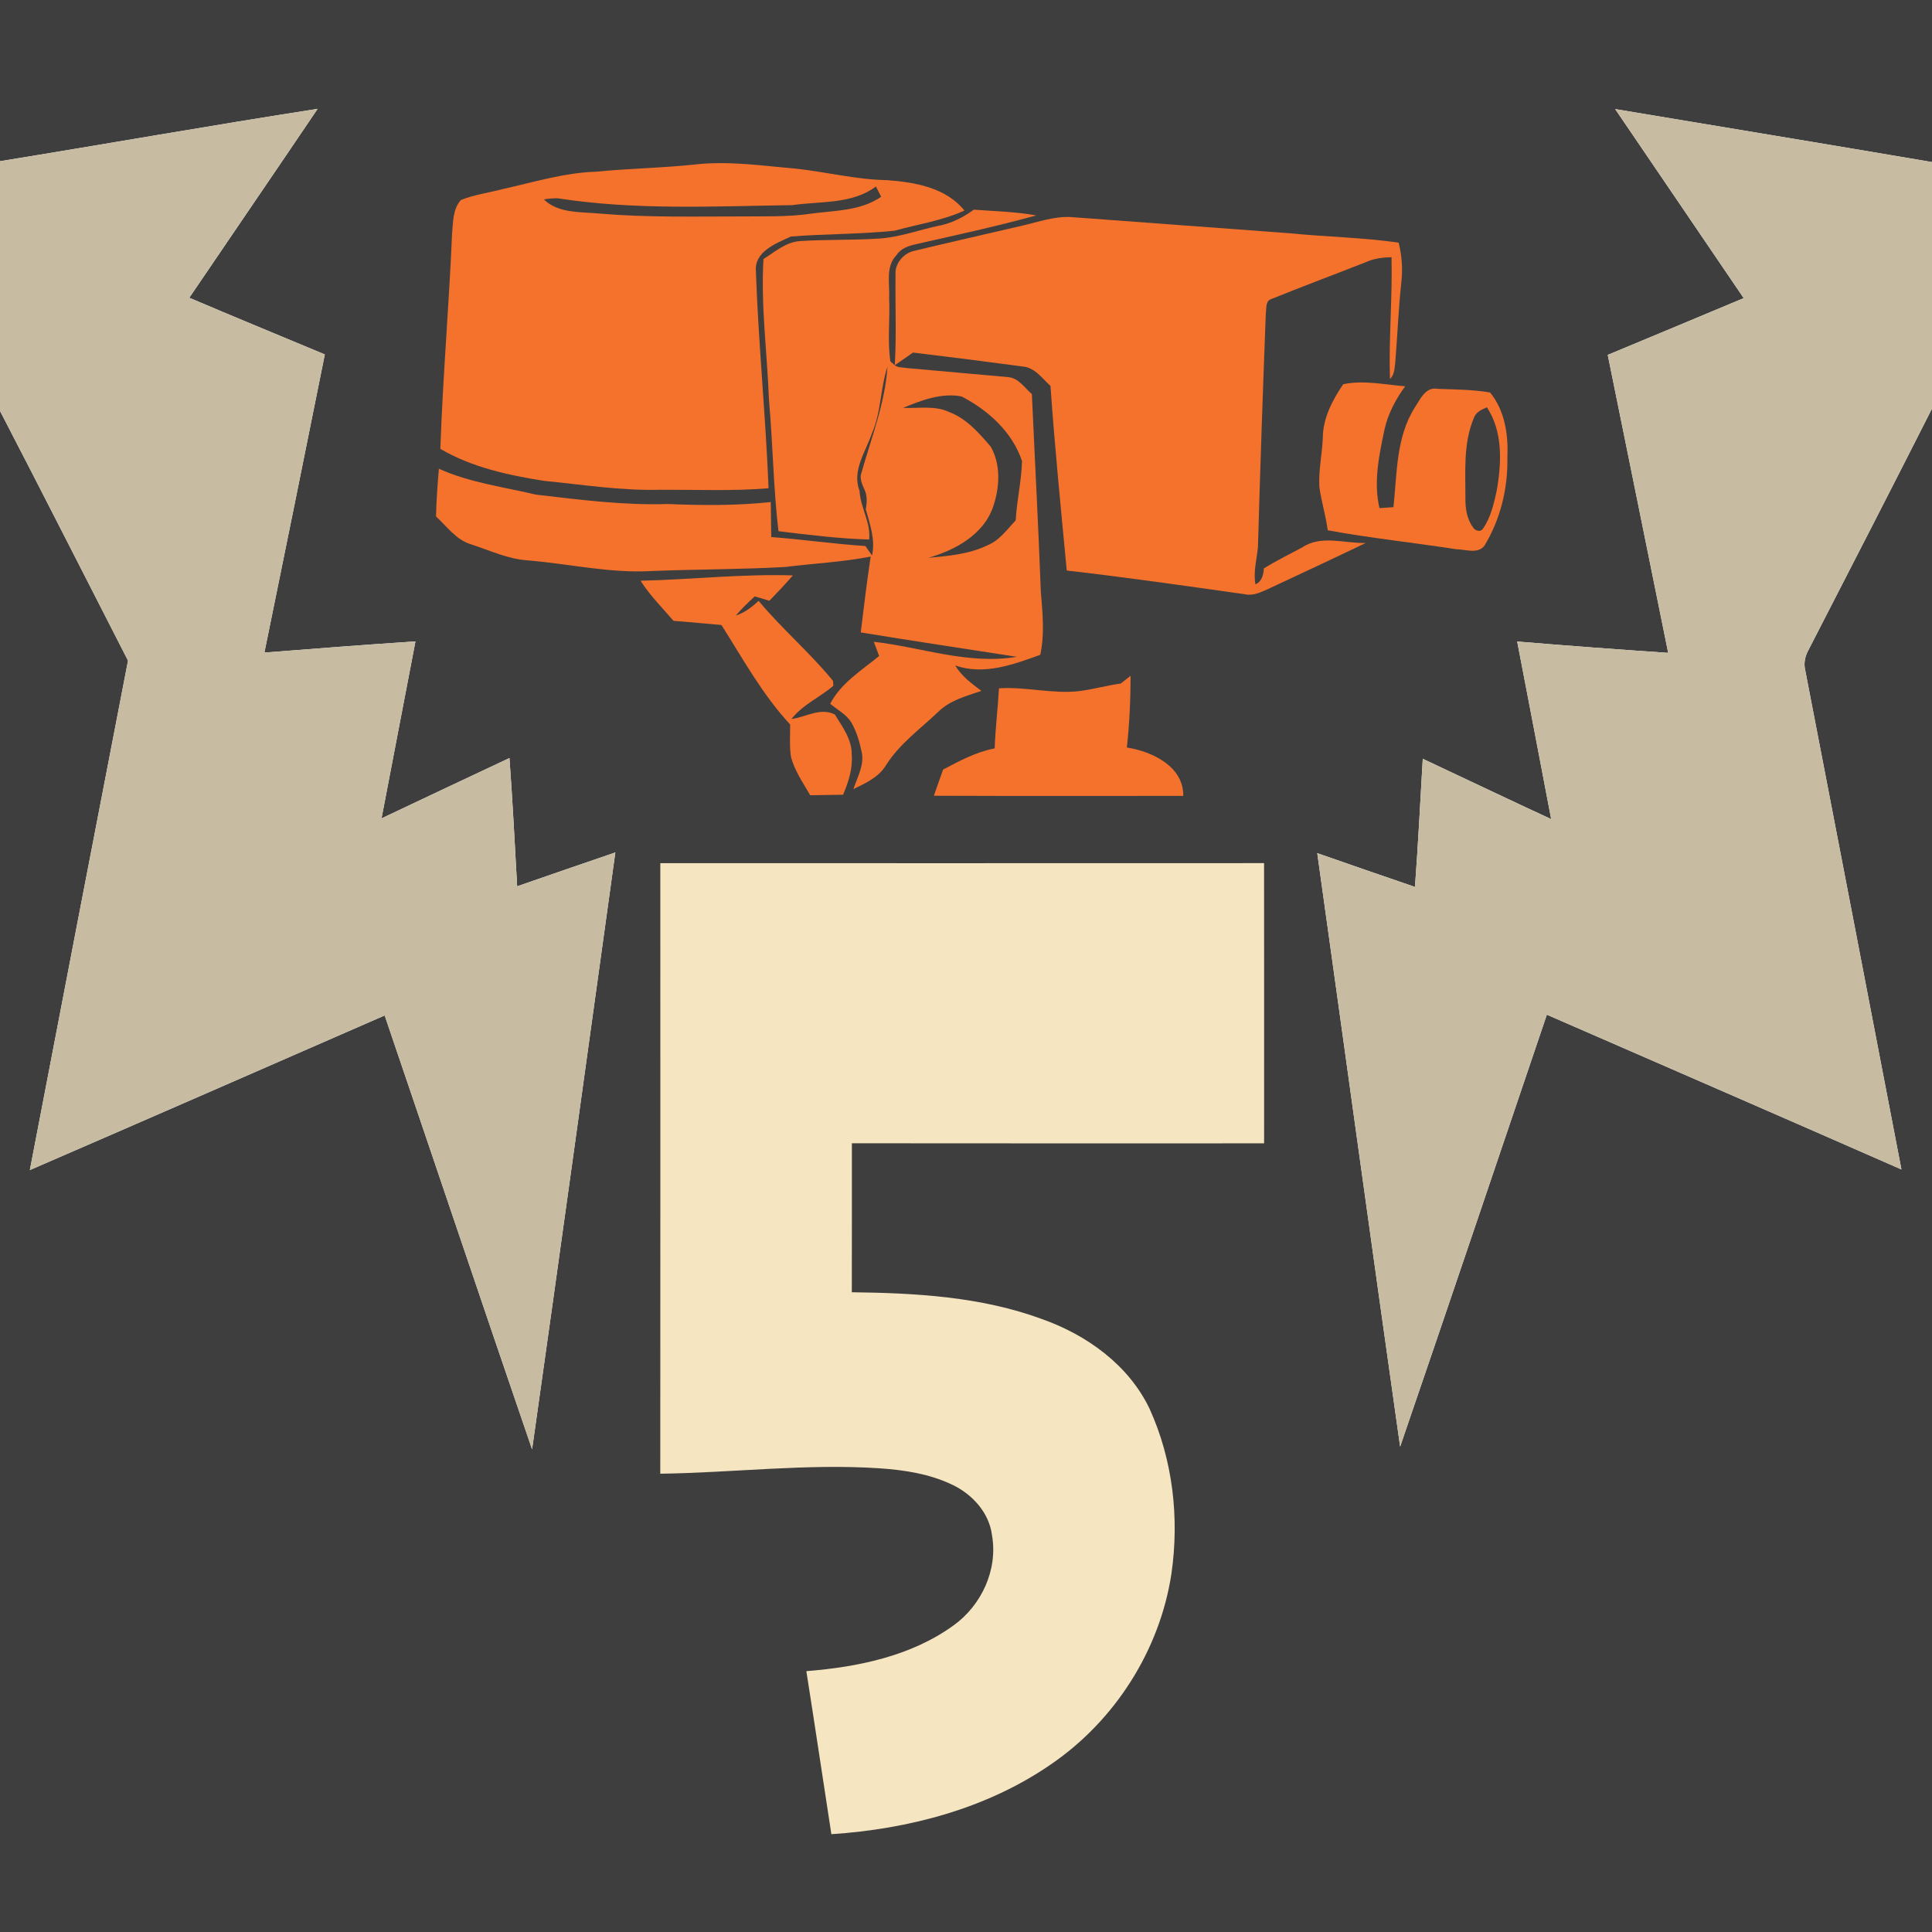
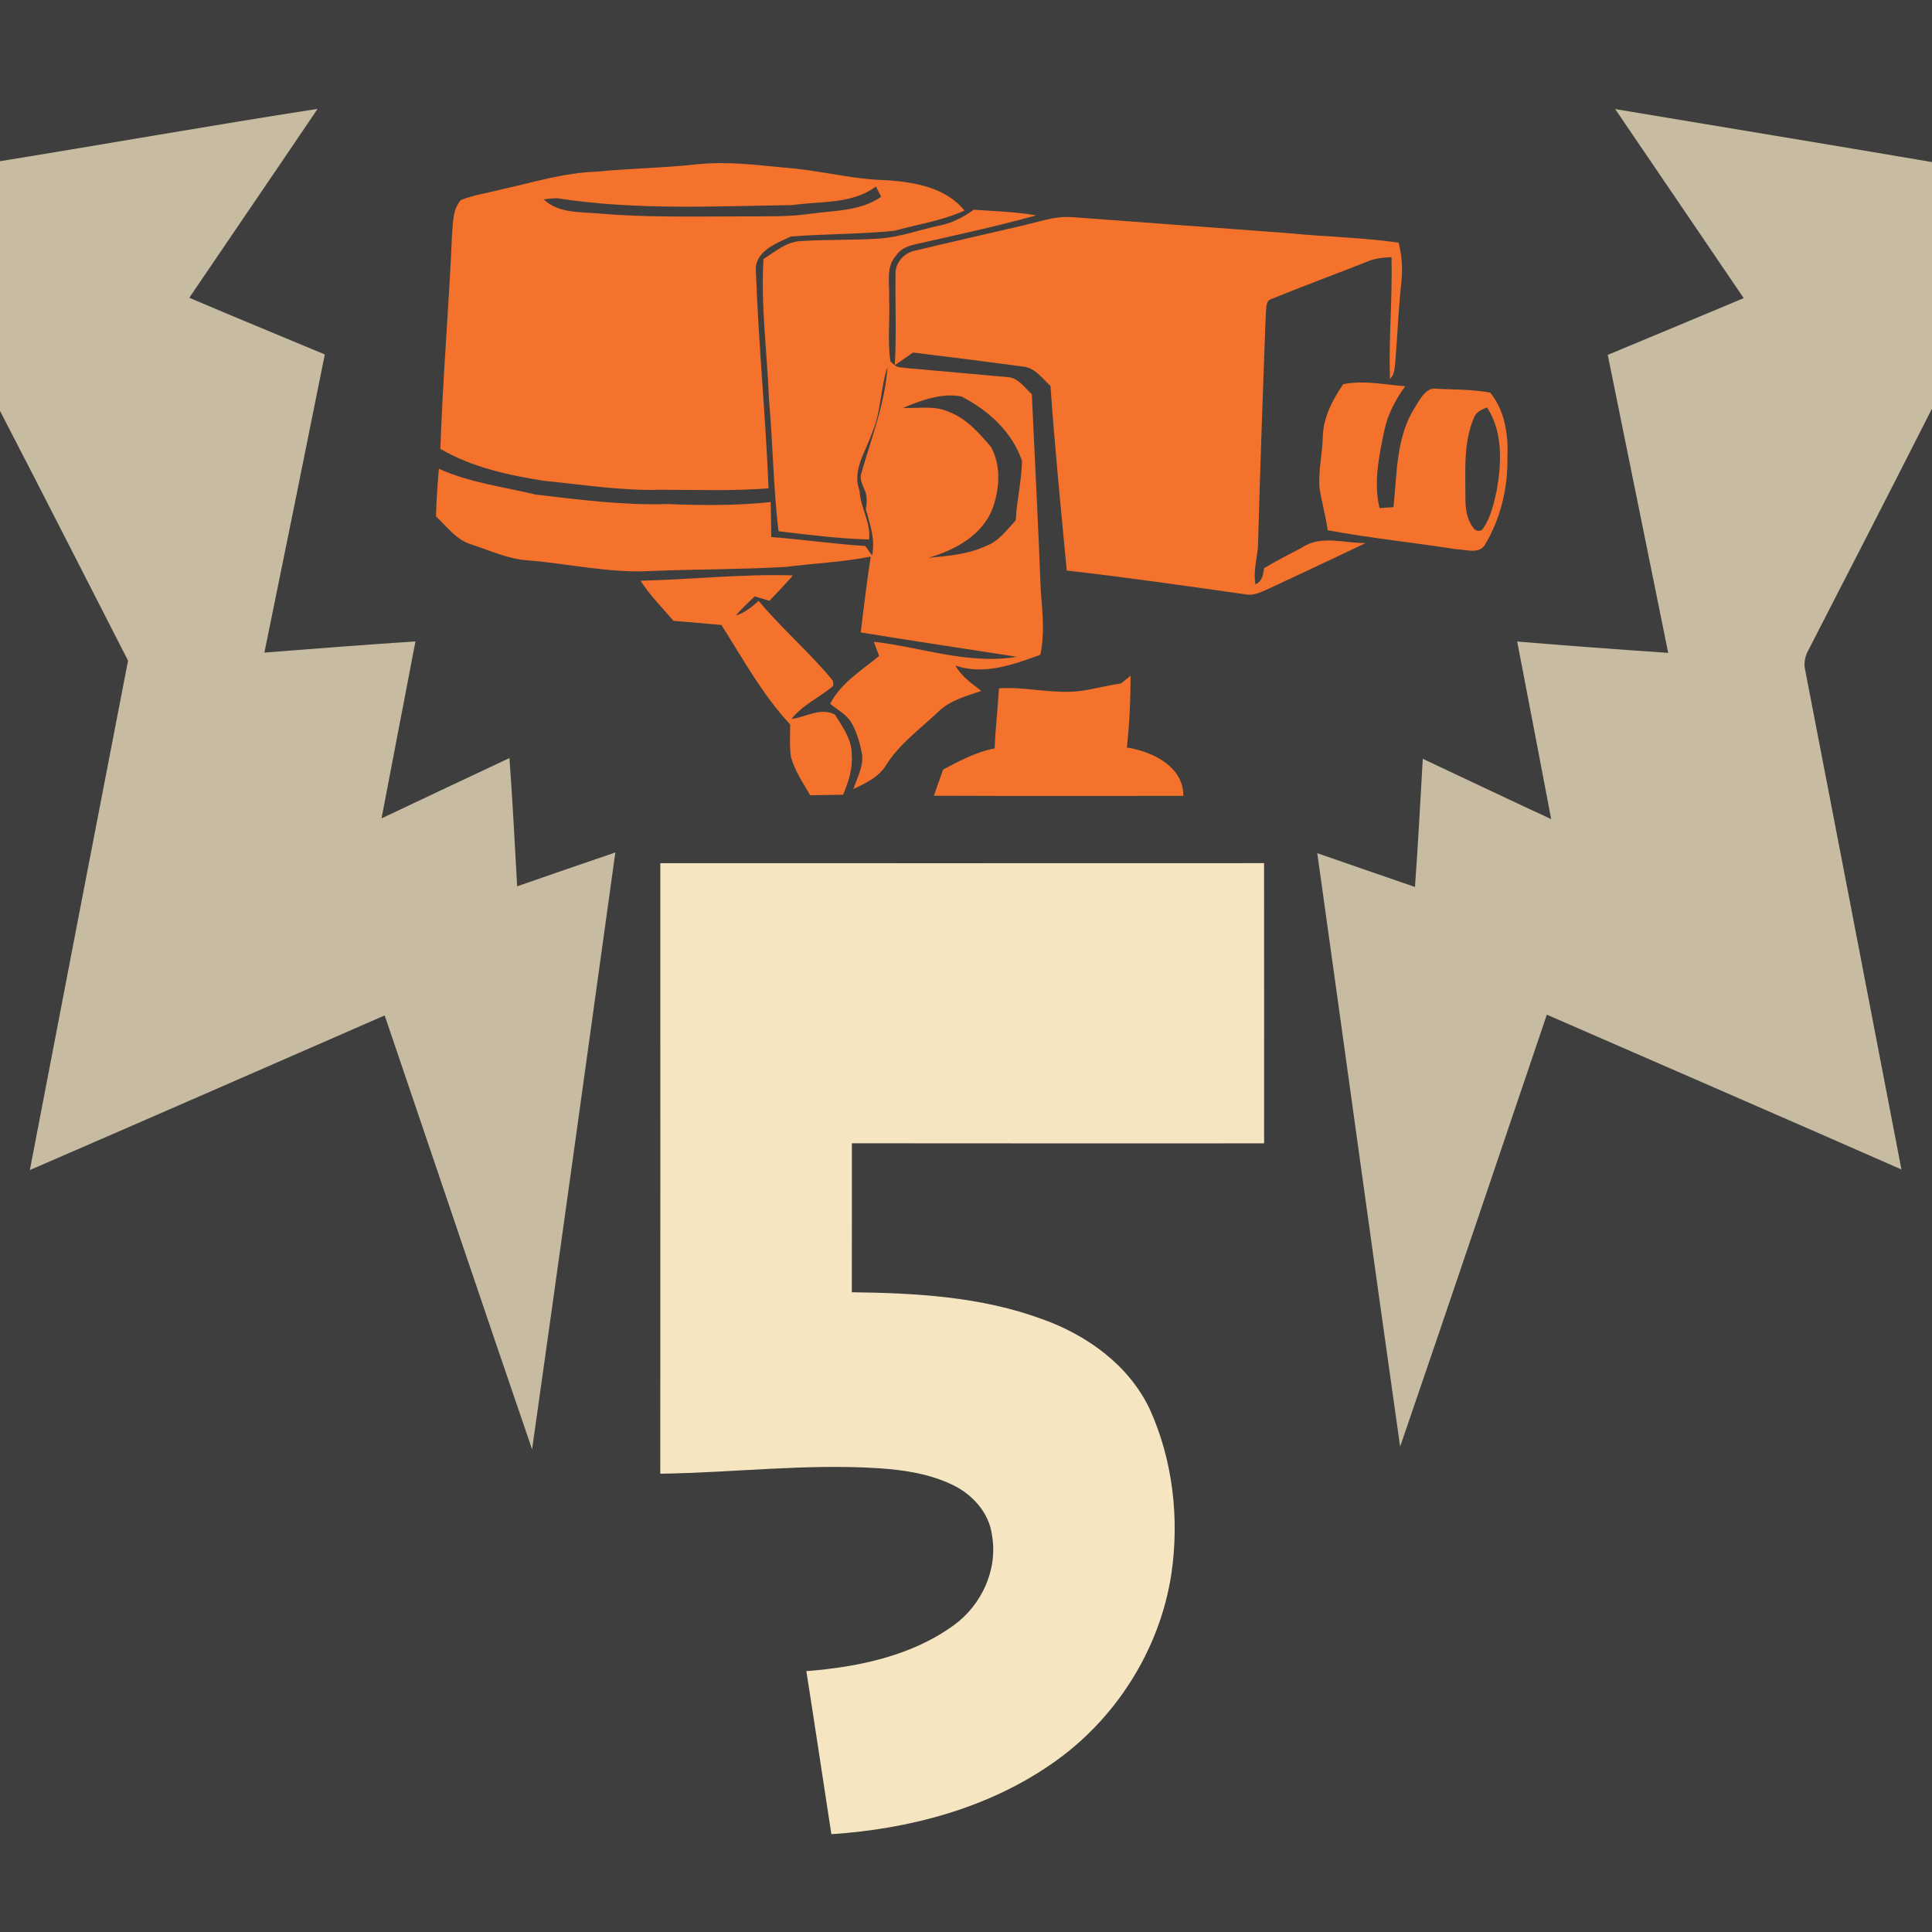
- <svg xmlns="http://www.w3.org/2000/svg" width="512pt" height="512pt" viewBox="0 0 512 512" version="1.1">
-   <path fill="#3e3e3e" opacity="1.00" d=" M 0.00 0.00 L 512.00 0.00 L 512.00 42.95 C 484.03 38.18 456.02 33.60 428.04 28.91 C 439.39 45.62 450.77 62.30 462.10 79.01 C 450.11 84.06 438.08 89.03 426.07 94.05 C 431.44 120.37 436.74 146.69 442.09 173.02 C 428.74 172.10 415.40 171.13 402.07 170.01 C 405.09 185.70 408.10 201.38 411.08 217.08 C 399.70 211.81 388.39 206.42 377.05 201.09 C 376.38 212.41 375.83 223.74 374.98 235.05 C 366.34 232.08 357.71 229.11 349.09 226.10 C 356.44 278.53 363.61 330.97 371.05 383.38 C 384.13 345.26 396.99 307.06 409.93 268.90 C 441.26 282.56 472.61 296.16 503.90 309.92 C 495.41 265.81 486.94 221.70 478.40 177.61 C 477.95 175.77 478.35 173.91 479.25 172.28 C 490.20 150.97 501.18 129.66 512.00 108.28 L 512.00 512.00 L 0.00 512.00 L 0.00 108.90 C 11.42 130.91 22.63 153.02 33.93 175.08 C 25.20 220.07 16.56 265.08 7.91 310.08 C 39.28 296.49 70.61 282.79 101.94 269.10 C 114.98 307.43 127.88 345.80 141.01 384.10 C 148.48 331.39 155.75 278.65 163.07 225.91 C 154.38 228.86 145.72 231.88 137.05 234.88 C 136.42 223.55 135.84 212.21 135.01 200.89 C 123.71 206.21 112.40 211.51 101.11 216.88 C 104.12 201.25 107.08 185.61 110.10 169.98 C 96.75 170.85 83.41 171.90 70.07 172.94 C 75.46 146.62 80.78 120.28 86.08 93.93 C 74.11 88.93 62.10 84.00 50.16 78.91 C 61.48 62.21 72.88 45.57 84.17 28.85 C 56.07 33.21 28.07 38.17 0.00 42.72 L 0.00 0.00 Z" />
-   <path fill="#c7bba1" opacity="1.00" d=" M 0.00 42.72 C 28.07 38.17 56.07 33.21 84.17 28.85 C 72.88 45.57 61.48 62.21 50.16 78.91 C 62.10 84.00 74.11 88.93 86.08 93.93 C 80.78 120.28 75.46 146.62 70.07 172.94 C 83.41 171.90 96.75 170.85 110.10 169.98 C 107.08 185.61 104.12 201.25 101.11 216.88 C 112.40 211.51 123.71 206.21 135.01 200.89 C 135.84 212.21 136.42 223.55 137.05 234.88 C 145.72 231.88 154.38 228.86 163.07 225.91 C 155.75 278.65 148.48 331.39 141.01 384.10 C 127.88 345.80 114.98 307.43 101.94 269.10 C 70.61 282.79 39.28 296.49 7.91 310.08 C 16.56 265.08 25.20 220.07 33.93 175.08 C 22.63 153.02 11.42 130.91 0.00 108.90 L 0.00 42.72 Z" />
-   <path fill="#c7bba1" opacity="1.00" d=" M 428.04 28.91 C 456.02 33.60 484.03 38.18 512.00 42.95 L 512.00 108.28 C 501.18 129.66 490.20 150.97 479.25 172.28 C 478.35 173.91 477.95 175.77 478.40 177.61 C 486.94 221.70 495.41 265.81 503.90 309.92 C 472.61 296.16 441.26 282.56 409.93 268.90 C 396.99 307.06 384.13 345.26 371.05 383.38 C 363.61 330.97 356.44 278.53 349.09 226.10 C 357.71 229.11 366.34 232.08 374.98 235.05 C 375.83 223.74 376.38 212.41 377.05 201.09 C 388.39 206.42 399.70 211.81 411.08 217.08 C 408.10 201.38 405.09 185.70 402.07 170.01 C 415.40 171.13 428.74 172.10 442.09 173.02 C 436.74 146.69 431.44 120.37 426.07 94.05 C 438.08 89.03 450.11 84.06 462.10 79.01 C 450.77 62.30 439.39 45.62 428.04 28.91 Z" />
-   <path fill="#f5722c" opacity="1.00" d=" M 184.87 43.52 C 193.57 42.64 202.26 43.96 210.92 44.69 C 218.99 45.58 226.92 47.60 235.06 47.74 C 242.44 48.29 250.66 49.68 255.59 55.80 C 249.70 58.48 243.24 59.43 237.04 61.14 C 227.94 62.09 218.71 61.96 209.60 62.68 C 205.67 64.52 199.85 66.61 200.32 71.95 C 201.00 91.12 202.91 110.23 203.68 129.39 C 194.14 130.18 184.56 129.76 175.00 129.79 C 164.66 130.08 154.41 128.43 144.15 127.43 C 134.68 125.93 125.06 123.86 116.70 118.96 C 117.34 99.95 119.00 80.99 119.80 61.99 C 120.08 58.92 119.96 55.45 122.15 52.99 C 125.72 51.58 129.58 51.07 133.29 50.09 C 141.46 48.29 149.55 45.76 157.98 45.50 C 166.93 44.62 175.93 44.51 184.87 43.52 Z" />
-   <path fill="#3e3e3e" opacity="1.00" d=" M 210.00 54.36 C 217.45 53.28 225.76 54.18 232.12 49.43 C 232.47 50.11 233.17 51.46 233.52 52.14 C 228.07 55.93 221.24 55.77 214.94 56.62 C 208.66 57.55 202.30 57.29 195.97 57.36 C 183.63 57.36 171.27 57.66 158.96 56.60 C 153.96 56.12 148.00 56.62 144.13 52.85 C 145.35 52.63 146.57 52.53 147.80 52.55 C 168.36 55.75 189.27 54.66 210.00 54.36 Z" />
-   <path fill="#f5722c" opacity="1.00" d=" M 248.87 59.81 C 252.23 59.15 255.31 57.59 258.06 55.57 C 263.58 55.96 269.15 56.12 274.62 57.08 C 264.14 59.99 253.50 62.27 242.90 64.68 C 240.87 65.12 238.74 65.77 237.57 67.63 C 234.59 70.70 235.85 75.21 235.63 79.03 C 235.90 84.61 235.13 90.26 235.97 95.79 L 237.13 96.79 C 238.01 97.51 239.26 97.32 240.32 97.54 C 249.27 98.31 258.22 99.17 267.17 99.94 C 269.94 100.17 271.53 102.78 273.46 104.45 C 274.24 121.88 275.18 139.30 275.83 156.74 C 276.28 162.32 276.88 167.98 275.69 173.53 C 268.54 176.12 260.77 179.00 253.18 176.37 C 254.81 179.23 257.51 181.14 260.08 183.09 C 256.06 184.47 251.72 185.58 248.61 188.68 C 243.85 193.20 238.37 197.12 234.82 202.76 C 232.89 205.99 229.39 207.53 226.16 209.12 C 227.23 205.88 229.19 202.60 228.31 199.08 C 227.75 196.45 226.98 193.83 225.63 191.50 C 224.31 189.29 221.91 188.12 220.01 186.51 C 222.87 181.00 228.32 177.67 232.98 173.85 C 232.50 172.60 232.04 171.34 231.57 170.08 C 244.19 171.51 256.67 176.24 269.48 174.06 C 255.69 171.92 241.88 169.85 228.11 167.60 C 228.91 160.88 229.74 154.17 230.74 147.49 C 223.30 148.97 215.68 149.29 208.16 150.25 C 196.45 150.91 184.71 150.86 172.99 151.31 C 161.87 152.01 150.96 149.43 139.93 148.51 C 134.67 148.19 129.85 145.88 124.91 144.28 C 120.91 143.11 118.47 139.55 115.55 136.87 C 115.64 132.64 115.95 128.43 116.31 124.22 C 124.44 127.90 133.41 129.03 142.03 131.08 C 153.62 132.43 165.26 133.95 176.96 133.57 C 186.06 133.95 195.19 134.02 204.26 133.05 C 204.30 136.14 204.33 139.23 204.39 142.32 C 212.72 142.95 220.99 144.16 229.33 144.70 C 229.78 145.33 230.66 146.59 231.10 147.22 C 232.03 143.00 230.54 138.96 229.44 134.95 C 229.72 133.54 229.80 132.09 229.45 130.68 C 228.90 128.96 227.60 127.21 228.29 125.33 C 230.89 116.02 234.55 106.94 235.19 97.19 C 233.27 102.94 233.54 109.21 231.08 114.80 C 229.43 119.71 225.71 124.72 227.79 130.07 C 228.00 134.53 230.82 138.43 230.33 142.98 C 222.29 142.75 214.29 141.74 206.30 140.77 C 204.95 129.25 204.82 117.62 203.79 106.07 C 203.32 93.60 201.60 81.15 202.33 68.65 C 205.35 66.75 208.24 64.16 211.97 63.89 C 218.94 63.43 225.95 63.69 232.94 63.22 C 238.40 62.89 243.55 60.91 248.87 59.81 Z" />
-   <path fill="#f5722c" opacity="1.00" d=" M 270.94 59.79 C 275.23 58.81 279.48 57.25 283.94 57.53 C 303.41 59.01 322.90 60.38 342.37 61.87 C 351.79 62.80 361.28 62.94 370.65 64.31 C 371.54 67.80 371.77 71.42 371.35 75.00 C 370.60 81.99 370.34 89.01 369.76 96.02 C 369.57 97.53 369.58 99.32 368.35 100.43 C 368.01 89.67 369.03 78.92 368.77 68.16 C 366.51 68.22 364.23 68.47 362.15 69.40 C 353.79 72.71 345.36 75.82 337.04 79.20 C 335.29 79.68 335.66 81.68 335.45 83.06 C 334.67 103.71 333.95 124.36 333.37 145.01 C 333.05 148.29 332.11 151.55 332.70 154.86 C 334.49 154.08 334.77 152.31 334.97 150.60 C 338.24 148.59 341.69 146.90 345.07 145.09 C 350.11 141.69 356.31 144.03 361.92 143.90 C 353.34 148.02 344.73 152.04 336.11 156.07 C 334.17 156.91 332.14 157.97 329.97 157.49 C 314.23 155.27 298.49 152.99 282.70 151.20 C 281.16 134.90 279.53 118.60 278.39 102.28 C 276.17 100.26 274.22 97.36 270.97 97.12 C 261.31 95.82 251.63 94.60 241.96 93.43 C 240.35 94.55 238.74 95.66 237.13 96.79 C 237.60 88.84 237.21 80.87 237.33 72.91 C 237.03 69.87 239.48 67.03 242.39 66.45 C 251.89 64.16 261.43 62.01 270.94 59.79 Z" />
-   <path fill="#f5722c" opacity="1.00" d=" M 350.56 115.97 C 350.60 110.78 353.12 106.02 355.96 101.83 C 361.36 100.66 366.96 101.96 372.39 102.36 C 369.87 105.84 367.79 109.69 366.89 113.92 C 365.45 120.71 363.97 127.75 365.57 134.66 C 366.80 134.58 368.04 134.49 369.28 134.40 C 370.25 125.47 369.94 115.85 374.94 107.99 C 376.38 105.82 377.79 102.43 381.00 103.05 C 385.63 103.23 390.32 103.22 394.89 104.02 C 398.75 108.73 399.75 115.11 399.47 121.04 C 399.66 129.25 397.69 137.54 393.41 144.58 C 391.65 146.93 388.36 145.57 385.94 145.55 C 374.59 143.80 363.15 142.60 351.86 140.53 C 351.36 136.64 350.16 132.89 349.64 129.01 C 349.40 124.64 350.39 120.33 350.56 115.97 Z" />
-   <path fill="#3e3e3e" opacity="1.00" d=" M 239.31 108.09 C 244.15 106.10 249.55 104.02 254.83 105.07 C 261.89 108.72 268.25 114.45 270.84 122.17 C 270.72 127.44 269.46 132.62 269.17 137.89 C 266.85 140.36 264.78 143.34 261.49 144.59 C 256.65 146.91 251.25 147.33 245.99 147.83 C 253.14 145.81 260.73 141.66 263.22 134.19 C 264.94 129.15 265.28 123.10 262.54 118.35 C 259.45 114.74 256.14 110.94 251.58 109.21 C 247.75 107.38 243.39 108.28 239.31 108.09 Z" />
-   <path fill="#3e3e3e" opacity="1.00" d=" M 390.55 110.86 C 391.05 109.24 392.62 108.56 394.04 107.94 C 398.32 114.42 397.94 122.61 396.66 129.94 C 395.91 133.42 395.10 137.05 393.05 140.03 C 392.40 141.14 390.89 140.70 390.36 139.74 C 388.71 137.51 388.32 134.68 388.35 131.98 C 388.37 124.92 387.76 117.53 390.55 110.86 Z" />
-   <path fill="#f5722c" opacity="1.00" d=" M 169.76 153.90 C 183.22 153.59 196.64 152.06 210.12 152.49 C 208.12 154.80 206.02 157.02 203.90 159.21 C 202.60 158.82 201.30 158.43 200.01 158.05 C 198.26 159.67 196.54 161.32 194.98 163.13 C 197.32 162.38 199.28 160.89 201.04 159.23 C 207.21 166.66 214.66 172.96 220.77 180.46 C 220.79 180.78 220.83 181.42 220.85 181.74 C 217.26 184.81 212.73 186.72 209.76 190.53 C 213.64 190.05 217.34 187.40 221.24 189.35 C 223.25 192.61 225.78 195.93 225.71 199.96 C 226.03 203.67 224.84 207.24 223.43 210.61 C 220.53 210.65 217.62 210.71 214.72 210.75 C 212.83 207.48 210.61 204.30 209.62 200.62 C 209.19 197.76 209.41 194.86 209.40 191.99 C 202.07 184.12 196.91 174.64 191.19 165.63 C 186.95 165.29 182.73 164.84 178.49 164.53 C 175.51 161.05 172.22 157.79 169.76 153.90 Z" />
-   <path fill="#f5722c" opacity="1.00" d=" M 297.02 181.14 C 297.88 180.45 298.75 179.77 299.62 179.09 C 299.61 185.44 299.32 191.79 298.63 198.10 C 305.29 199.13 313.67 203.07 313.58 210.92 C 291.55 210.90 269.52 210.98 247.49 210.88 C 248.28 208.55 249.11 206.25 249.94 203.94 C 254.29 201.63 258.70 199.27 263.60 198.33 C 263.78 193.01 264.45 187.73 264.74 182.41 C 271.85 181.94 278.88 183.96 285.98 183.15 C 289.70 182.70 293.31 181.65 297.02 181.14 Z" />
-   <path fill="#f5e5c1" opacity="1.00" d=" M 174.99 228.75 C 228.32 228.75 281.65 228.77 334.99 228.74 C 335.02 253.49 335.00 278.25 335.00 303.00 C 298.58 303.00 262.17 303.03 225.76 302.98 C 225.75 316.14 225.78 329.30 225.74 342.46 C 242.71 342.66 260.04 343.64 276.12 349.56 C 288.01 353.76 299.11 361.74 304.65 373.34 C 310.83 386.92 312.57 402.33 310.44 417.05 C 307.37 437.34 295.44 456.01 278.52 467.56 C 261.50 479.32 240.78 484.73 220.32 486.08 C 218.10 471.68 215.96 457.26 213.69 442.87 C 227.30 441.79 241.44 438.91 252.70 430.75 C 260.13 425.41 264.49 415.98 262.89 406.86 C 262.15 400.91 257.72 396.05 252.47 393.52 C 246.43 390.60 239.67 389.56 233.04 389.11 C 213.67 387.84 194.34 390.28 174.98 390.55 C 175.01 336.61 175.00 282.68 174.99 228.75 Z" />
+ <svg xmlns="http://www.w3.org/2000/svg" width="1280" height="1280" viewBox="0 0 1024 1024" version="1.1" id="svg2">
+   <defs id="defs32" />
+   <rect style="fill:#3e3e3e;fill-opacity:1;fill-rule:nonzero;stroke:none" id="rect3014" width="1024" height="1024" x="0" y="0" />
+   <path d="m 0,85.44 c 56.14,-9.1 112.14,-19.02 168.34,-27.74 -22.58,33.44 -45.38,66.72 -68.02,100.12 23.88,10.18 47.9,20.04 71.84,30.04 -10.6,52.7 -21.24,105.38 -32.02,158.02 26.68,-2.08 53.36,-4.18 80.06,-5.92 -6.04,31.26 -11.96,62.54 -17.98,93.8 22.58,-10.74 45.2,-21.34 67.8,-31.98 1.66,22.64 2.82,45.32 4.08,67.98 17.34,-6 34.66,-12.04 52.04,-17.94 C 311.5,557.3 296.96,662.78 282.02,768.2 255.76,691.6 229.96,614.86 203.88,538.2 141.22,565.58 78.56,592.98 15.82,620.16 33.12,530.16 50.4,440.14 67.86,350.16 45.26,306.04 22.84,261.82 0,217.8 L 0,85.44 z" id="path6" style="fill:#c7bba1" />
+   <path d="M 856.08,57.82 C 912.04,67.2 968.06,76.36 1024,85.9 l 0,130.66 c -21.64,42.76 -43.6,85.38 -65.5,128 -1.8,3.26 -2.6,6.98 -1.7,10.66 17.08,88.18 34.02,176.4 51,264.62 C 945.22,592.32 882.52,565.12 819.86,537.8 793.98,614.12 768.26,690.52 742.1,766.76 727.22,661.94 712.88,557.06 698.18,452.2 c 17.24,6.02 34.5,11.96 51.78,17.9 1.7,-22.62 2.8,-45.28 4.14,-67.92 22.68,10.66 45.3,21.44 68.06,31.98 -5.96,-31.4 -11.98,-62.76 -18.02,-94.14 26.66,2.24 53.34,4.18 80.04,6.02 -10.7,-52.66 -21.3,-105.3 -32.04,-157.94 24.02,-10.04 48.08,-19.98 72.06,-30.08 C 901.54,124.6 878.78,91.24 856.08,57.82 z" id="path8" style="fill:#c7bba1" />
+   <path d="m 382.8,86.45 c -4.347,-0.023 -8.7,0.16 -13.05,0.6 -17.88,1.98 -35.9,2.19 -53.8,3.95 -16.86,0.52 -33.01,5.6 -49.35,9.2 -7.42,1.96 -15.16,2.98 -22.3,5.8 -4.38,4.92 -4.14,11.86 -4.7,18 -1.6,38 -4.92,75.88 -6.2,113.9 16.72,9.8 35.96,13.95 54.9,16.95 20.52,2 41.02,5.33 61.7,4.75 19.12,-0.06 38.27,0.78 57.35,-0.8 -1.54,-38.32 -5.34,-76.56 -6.7,-114.9 -0.94,-10.68 10.69,-14.87 18.55,-18.55 18.22,-1.44 36.7,-1.15 54.9,-3.05 12.4,-3.42 25.32,-5.34 37.1,-10.7 -9.86,-12.24 -26.34,-15 -41.1,-16.1 -16.28,-0.28 -32.11,-4.32 -48.25,-6.1 -12.99,-1.095 -26.009,-2.882 -39.05,-2.95 z m 81.45,12.4 c 0.7,1.36 2.1,4.09 2.8,5.45 -10.9,7.58 -24.55,7.25 -37.15,8.95 -12.56,1.86 -25.29,1.31 -37.95,1.45 -24.68,0 -49.43,0.62 -74.05,-1.5 -10,-0.96 -21.91,0.04 -29.65,-7.5 2.44,-0.44 4.89,-0.64 7.35,-0.6 41.12,6.4 82.94,4.2 124.4,3.6 14.9,-2.16 31.53,-0.35 44.25,-9.85 z" id="path10" style="fill:#f4722b" />
+   <path d="m 516.1,111.15 c -5.5,4.04 -11.63,7.13 -18.35,8.45 -10.64,2.2 -20.93,6.19 -31.85,6.85 -13.98,0.94 -28.01,0.43 -41.95,1.35 -7.46,0.54 -13.26,5.7 -19.3,9.5 -1.46,25 2.01,49.91 2.95,74.85 2.06,23.1 2.3,46.36 5,69.4 15.98,1.94 31.97,3.94 48.05,4.4 0.98,-9.1 -4.63,-16.88 -5.05,-25.8 -4.16,-10.7 3.25,-20.73 6.55,-30.55 4.92,-11.18 4.41,-23.7 8.25,-35.2 -1.28,19.5 -8.6,37.63 -13.8,56.25 -1.38,3.76 1.2,7.26 2.3,10.7 0.7,2.82 0.56,5.73 0,8.55 2.2,8.02 5.16,16.11 3.3,24.55 -0.88,-1.26 -2.65,-3.79 -3.55,-5.05 -16.68,-1.08 -33.19,-3.49 -49.85,-4.75 -0.12,-6.18 -0.22,-12.37 -0.3,-18.55 -18.14,1.94 -36.4,1.81 -54.6,1.05 -23.4,0.76 -46.67,-2.3 -69.85,-5 -17.24,-4.1 -35.19,-6.34 -51.45,-13.7 -0.72,8.42 -1.32,16.84 -1.5,25.3 5.84,5.36 10.7,12.46 18.7,14.8 9.88,3.2 19.53,7.81 30.05,8.45 22.06,1.84 43.91,7 66.15,5.6 23.44,-0.9 46.88,-0.78 70.3,-2.1 15.04,-1.92 30.32,-2.54 45.2,-5.5 -2,13.36 -3.7,26.76 -5.3,40.2 27.54,4.5 55.17,8.62 82.75,12.9 -25.62,4.36 -50.56,-5.09 -75.8,-7.95 0.94,2.52 1.84,5.05 2.8,7.55 -9.32,7.64 -20.23,14.28 -25.95,25.3 3.8,3.22 8.61,5.58 11.25,10 2.7,4.66 4.23,9.89 5.35,15.15 1.76,7.04 -2.16,13.62 -4.3,20.1 6.46,-3.18 13.49,-6.29 17.35,-12.75 7.1,-11.28 18.03,-19.11 27.55,-28.15 6.22,-6.2 14.91,-8.39 22.95,-11.15 -5.14,-3.9 -10.54,-7.73 -13.8,-13.45 15.18,5.26 30.75,-0.52 45.05,-5.7 2.38,-11.1 1.15,-22.39 0.25,-33.55 -1.3,-34.88 -3.19,-69.74 -4.75,-104.6 -3.86,-3.34 -7.01,-8.54 -12.55,-9 -17.9,-1.54 -35.8,-3.26 -53.7,-4.8 -2.12,-0.44 -4.64,-0.06 -6.4,-1.5 l -2.3,-2 c -1.68,-11.06 -0.16,-22.39 -0.7,-33.55 0.44,-7.64 -2.06,-16.66 3.9,-22.8 2.34,-3.72 6.59,-5.02 10.65,-5.9 21.2,-4.82 42.49,-9.38 63.45,-15.2 -10.94,-1.92 -22.11,-2.22 -33.15,-3 z m -12.4,98.45 c 1.988,-0.004 3.97,0.156 5.95,0.55 14.12,7.3 26.87,18.76 32.05,34.2 -0.24,10.54 -2.77,20.91 -3.35,31.45 -4.64,4.94 -8.77,10.9 -15.35,13.4 -9.68,4.64 -20.48,5.45 -31,6.45 14.3,-4.04 29.47,-12.31 34.45,-27.25 3.44,-10.08 4.13,-22.2 -1.35,-31.7 -6.18,-7.22 -12.83,-14.84 -21.95,-18.3 -7.66,-3.66 -16.39,-1.82 -24.55,-2.2 7.865,-3.234 16.486,-6.583 25.1,-6.6 z" id="path14" style="fill:#f4722b" />
+   <path d="m 541.88,119.58 c 8.58,-1.96 17.08,-5.08 26,-4.52 38.94,2.96 77.92,5.7 116.86,8.68 18.84,1.86 37.82,2.14 56.56,4.88 1.78,6.98 2.24,14.22 1.4,21.38 -1.5,13.98 -2.02,28.02 -3.18,42.04 -0.38,3.02 -0.36,6.6 -2.82,8.82 -0.68,-21.52 1.36,-43.02 0.84,-64.54 -4.52,0.12 -9.08,0.62 -13.24,2.48 -16.72,6.62 -33.58,12.84 -50.22,19.6 -3.5,0.96 -2.76,4.96 -3.18,7.72 -1.56,41.3 -3,82.6 -4.16,123.9 -0.64,6.56 -2.52,13.08 -1.34,19.7 3.58,-1.56 4.14,-5.1 4.54,-8.52 6.54,-4.02 13.44,-7.4 20.2,-11.02 10.08,-6.8 22.48,-2.12 33.7,-2.38 -17.16,8.24 -34.38,16.28 -51.62,24.34 -3.88,1.68 -7.94,3.8 -12.28,2.84 -31.48,-4.44 -62.96,-9 -94.54,-12.58 -3.08,-32.6 -6.34,-65.2 -8.62,-97.84 -4.44,-4.04 -8.34,-9.84 -14.84,-10.32 -19.32,-2.6 -38.68,-5.04 -58.02,-7.38 -3.22,2.24 -6.44,4.46 -9.66,6.72 0.94,-15.9 0.16,-31.84 0.4,-47.76 -0.6,-6.08 4.3,-11.76 10.12,-12.92 19,-4.58 38.08,-8.88 57.1,-13.32 z" id="path16" style="fill:#f5722c" />
+   <path d="m 720.1,202.75 c -2.738,0.073 -5.5,0.315 -8.2,0.9 -5.68,8.38 -10.72,17.92 -10.8,28.3 -0.34,8.72 -2.28,17.31 -1.8,26.05 1.04,7.76 3.4,15.27 4.4,23.05 22.58,4.14 45.5,6.55 68.2,10.05 4.84,0.04 11.38,2.75 14.9,-1.95 8.56,-14.08 12.53,-30.63 12.15,-47.05 0.56,-11.86 -1.43,-24.63 -9.15,-34.05 -9.14,-1.6 -18.54,-1.59 -27.8,-1.95 -6.42,-1.24 -9.22,5.56 -12.1,9.9 -10,15.72 -9.41,34.94 -11.35,52.8 -2.48,0.18 -4.94,0.34 -7.4,0.5 -3.2,-13.82 -0.23,-27.87 2.65,-41.45 1.8,-8.46 5.96,-16.19 11,-23.15 -8.145,-0.6 -16.485,-2.168 -24.7,-1.95 z m 68,13.15 c 8.56,12.96 7.76,29.34 5.2,44 -1.5,6.96 -3.1,14.19 -7.2,20.15 -1.3,2.22 -4.34,1.37 -5.4,-0.55 -3.3,-4.46 -4.06,-10.15 -4,-15.55 0.04,-14.12 -1.18,-28.91 4.4,-42.25 1,-3.24 4.16,-4.56 7,-5.8 z" id="path18" style="fill:#f4722b" />
+   <path d="m 339.52,307.8 c 26.92,-0.62 53.76,-3.68 80.72,-2.82 -4,4.62 -8.2,9.06 -12.44,13.44 -2.6,-0.78 -5.2,-1.56 -7.78,-2.32 -3.5,3.24 -6.94,6.54 -10.06,10.16 4.68,-1.5 8.6,-4.48 12.12,-7.8 12.34,14.86 27.24,27.46 39.46,42.46 0.04,0.64 0.12,1.92 0.16,2.56 -7.18,6.14 -16.24,9.96 -22.18,17.58 7.76,-0.96 15.16,-6.26 22.96,-2.36 4.02,6.52 9.08,13.16 8.94,21.22 0.64,7.42 -1.74,14.56 -4.56,21.3 -5.8,0.08 -11.62,0.2 -17.42,0.28 -3.78,-6.54 -8.22,-12.9 -10.2,-20.26 -0.86,-5.72 -0.42,-11.52 -0.44,-17.26 -14.66,-15.74 -24.98,-34.7 -36.42,-52.72 -8.48,-0.68 -16.92,-1.58 -25.4,-2.2 -5.96,-6.96 -12.54,-13.48 -17.46,-21.26 z" id="path24" style="fill:#f5722c" />
+   <path d="m 594.04,362.28 c 1.72,-1.38 3.46,-2.74 5.2,-4.1 -0.02,12.7 -0.6,25.4 -1.98,38.02 13.32,2.06 30.08,9.94 29.9,25.64 -44.06,-0.04 -88.12,0.12 -132.18,-0.08 1.58,-4.66 3.24,-9.26 4.9,-13.88 8.7,-4.62 17.52,-9.34 27.32,-11.22 0.36,-10.64 1.7,-21.2 2.28,-31.84 14.22,-0.94 28.28,3.1 42.48,1.48 7.44,-0.9 14.66,-3 22.08,-4.02 z" id="path26" style="fill:#f5722c" />
+   <path d="m 349.98,457.5 c 106.66,0 213.32,0.04 320,-0.02 0.06,49.5 0.02,99.02 0.02,148.52 -72.84,0 -145.66,0.06 -218.48,-0.04 -0.02,26.32 0.04,52.64 -0.04,78.96 33.94,0.4 68.6,2.36 100.76,14.2 23.78,8.4 45.98,24.36 57.06,47.56 12.36,27.16 15.84,57.98 11.58,87.42 -6.14,40.58 -30,77.92 -63.84,101.02 -34.04,23.52 -75.48,34.34 -116.4,37.04 -4.44,-28.8 -8.72,-57.64 -13.26,-86.42 27.22,-2.16 55.5,-7.92 78.02,-24.24 14.86,-10.68 23.58,-29.54 20.38,-47.78 -1.48,-11.9 -10.34,-21.62 -20.84,-26.68 -12.08,-5.84 -25.6,-7.92 -38.86,-8.82 -38.74,-2.54 -77.4,2.34 -116.12,2.88 0.06,-107.88 0.04,-215.74 0.02,-323.6 z" id="path28" style="fill:#f5e5c1" />
</svg>
